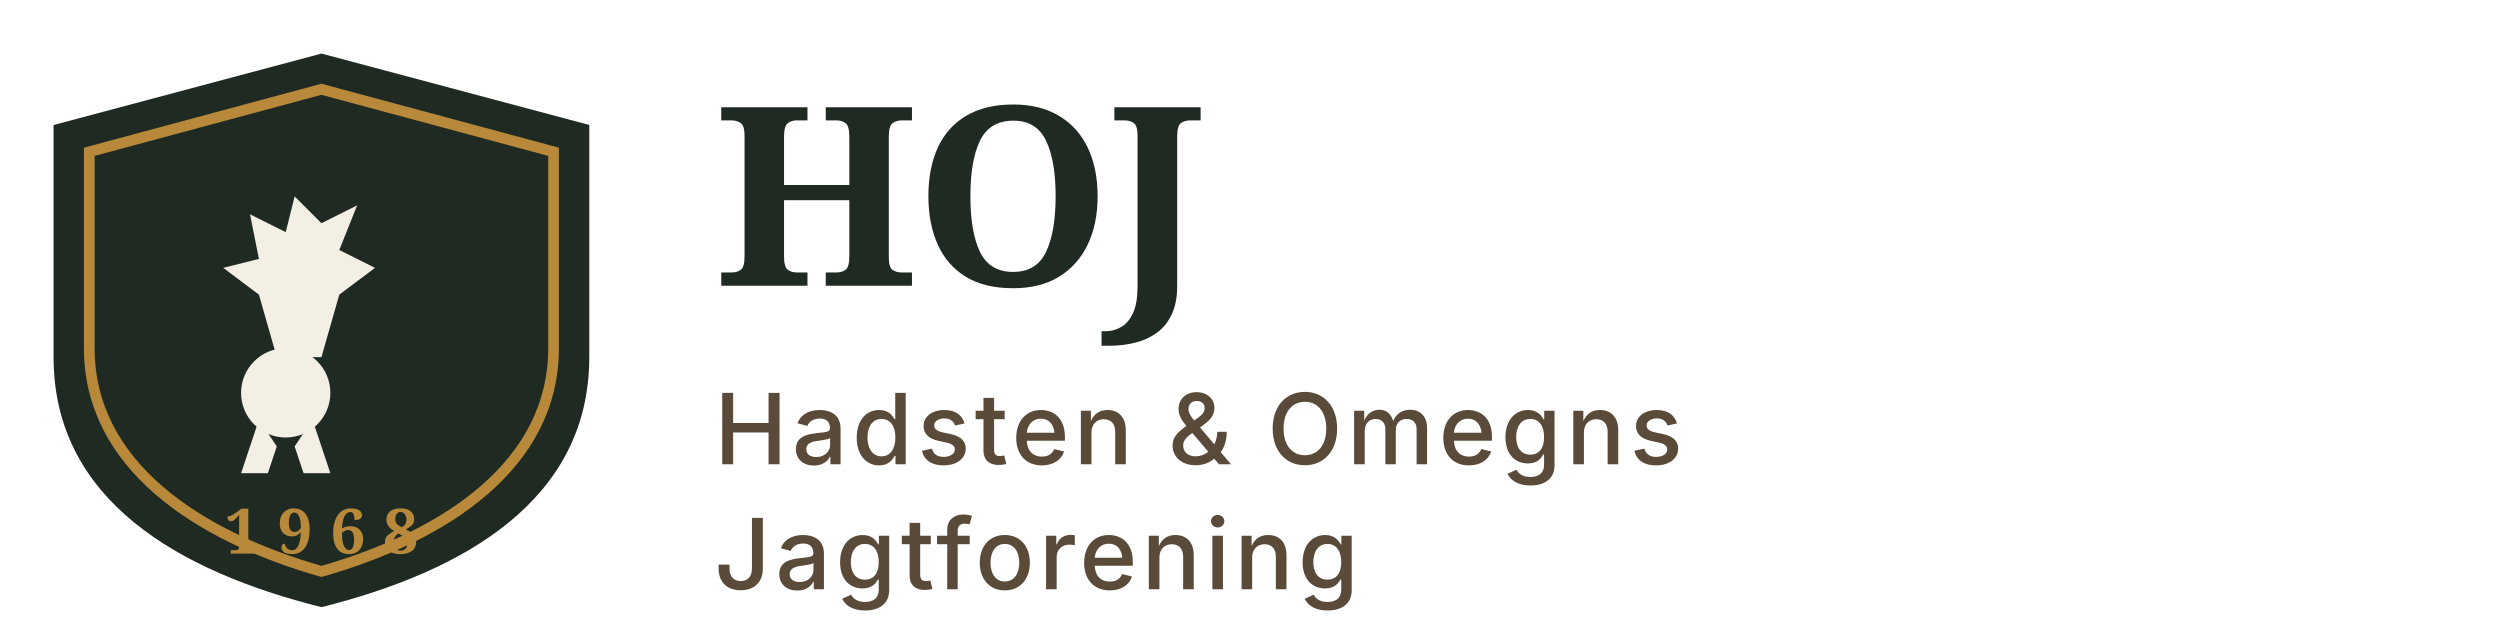
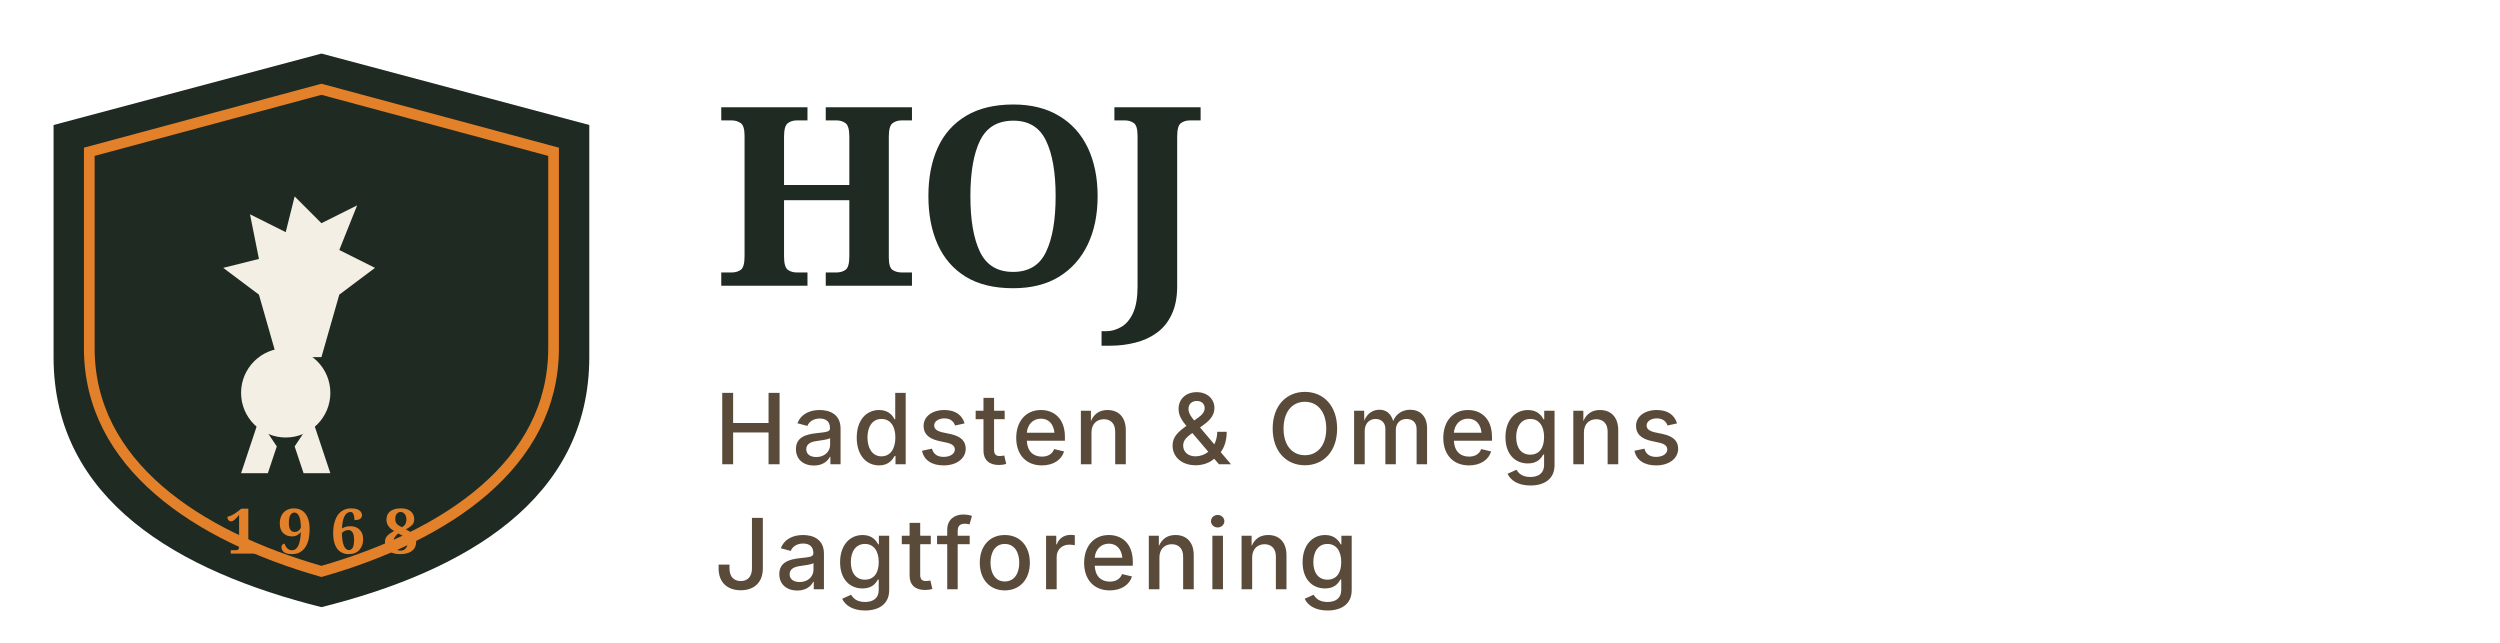
<svg xmlns="http://www.w3.org/2000/svg" viewBox="0 0 280 72" aria-label="HOJ — Hadsten &amp; Omegns Jagtforening">
  <g transform="translate(6,6)">
    <path d="M30 0 L60 8 V34 C60 50 46 58 30 62 C14 58 0 50 0 34 V8 Z" fill="#1E2A22" />
-     <path d="M30 4 L56 11 V33 C56 46 44 54 30 58 C16 54 4 46 4 33 V11 Z" fill="none" stroke="#B8893A" stroke-width="1.2" />
+     <path d="M30 4 L56 11 V33 C56 46 44 54 30 58 C16 54 4 46 4 33 V11 Z" fill="none" stroke="#e3812a" stroke-width="1.2" />
    <g fill="#F4EFE4" transform="translate(14,14)">
      <path d="M16 20 L18 13 L22 10 L18 8 L20 3 L16 5 L13 2 L12 6 L8 4 L9 9 L5 10 L9 13 L11 20 Z" />
      <circle cx="12" cy="24" r="5" />
      <path d="M9 27 L7 33 L10 33 L11 30 Z M15 27 L17 33 L14 33 L13 30 Z" />
    </g>
-     <text x="30" y="56" text-anchor="middle" font-family="Georgia, serif" font-size="7" font-weight="700" fill="#B8893A" letter-spacing="2">1968</text>
+     <text x="30" y="56" text-anchor="middle" font-family="Georgia, serif" font-size="7" font-weight="700" fill="#e3812a" letter-spacing="2">1968</text>
  </g>
  <g transform="translate(80,0)">
    <text x="0" y="32" font-family="Fraunces, Georgia, serif" font-size="28" font-weight="600" fill="#1E2A22" letter-spacing="-0.5">HOJ</text>
    <text x="0" y="52" font-family="Inter, sans-serif" font-size="11" font-weight="500" fill="#5A4A3A" letter-spacing="0.5">Hadsten &amp; Omegns</text>
    <text x="0" y="66" font-family="Inter, sans-serif" font-size="11" font-weight="500" fill="#5A4A3A" letter-spacing="0.5">Jagtforening</text>
  </g>
</svg>
